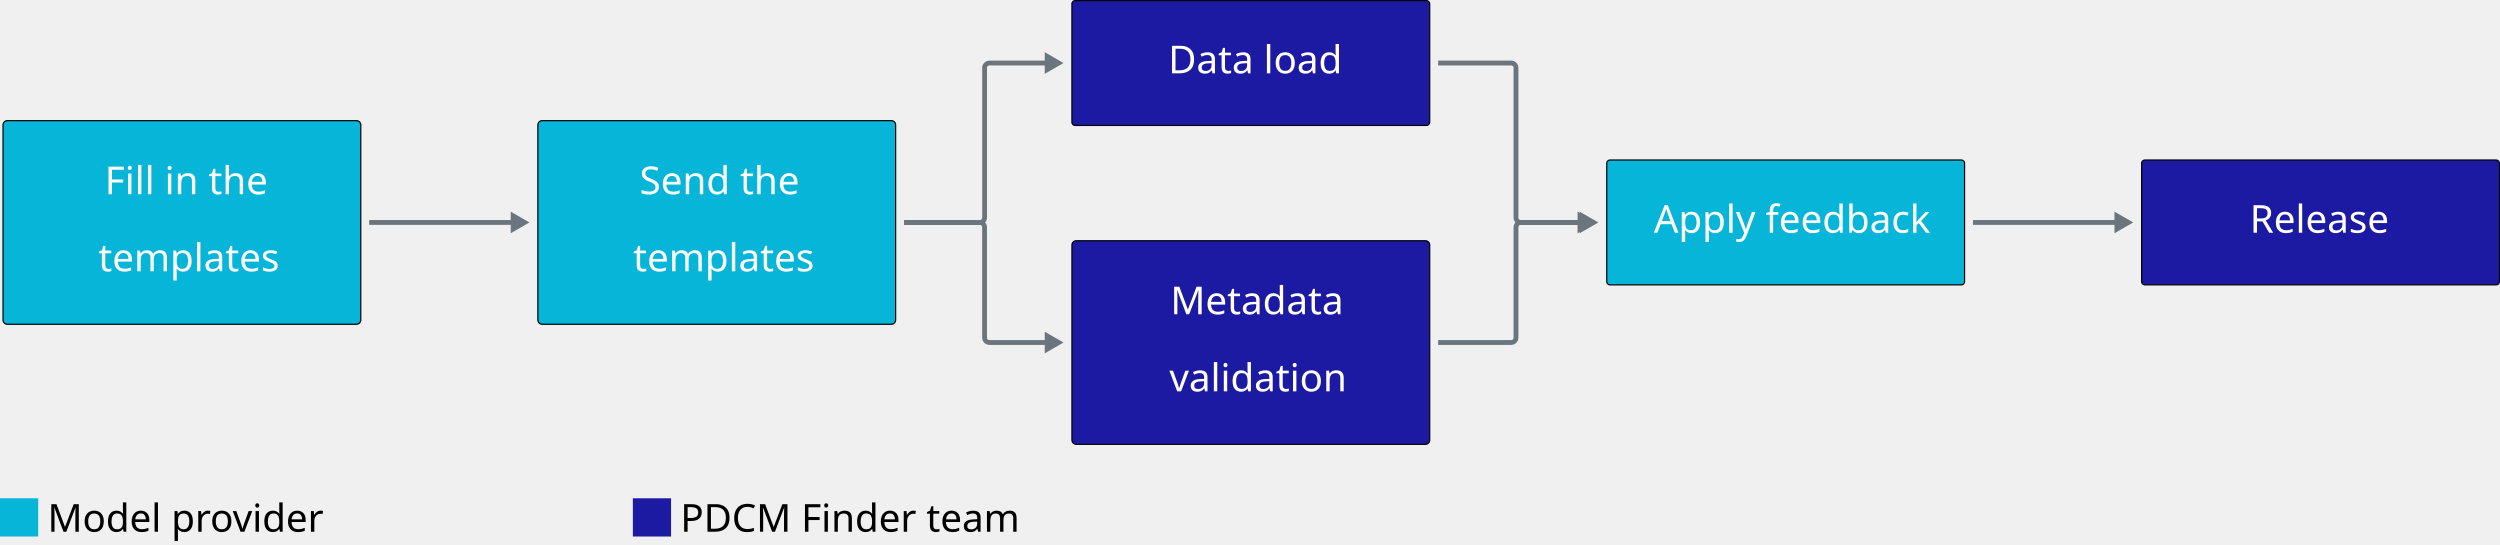
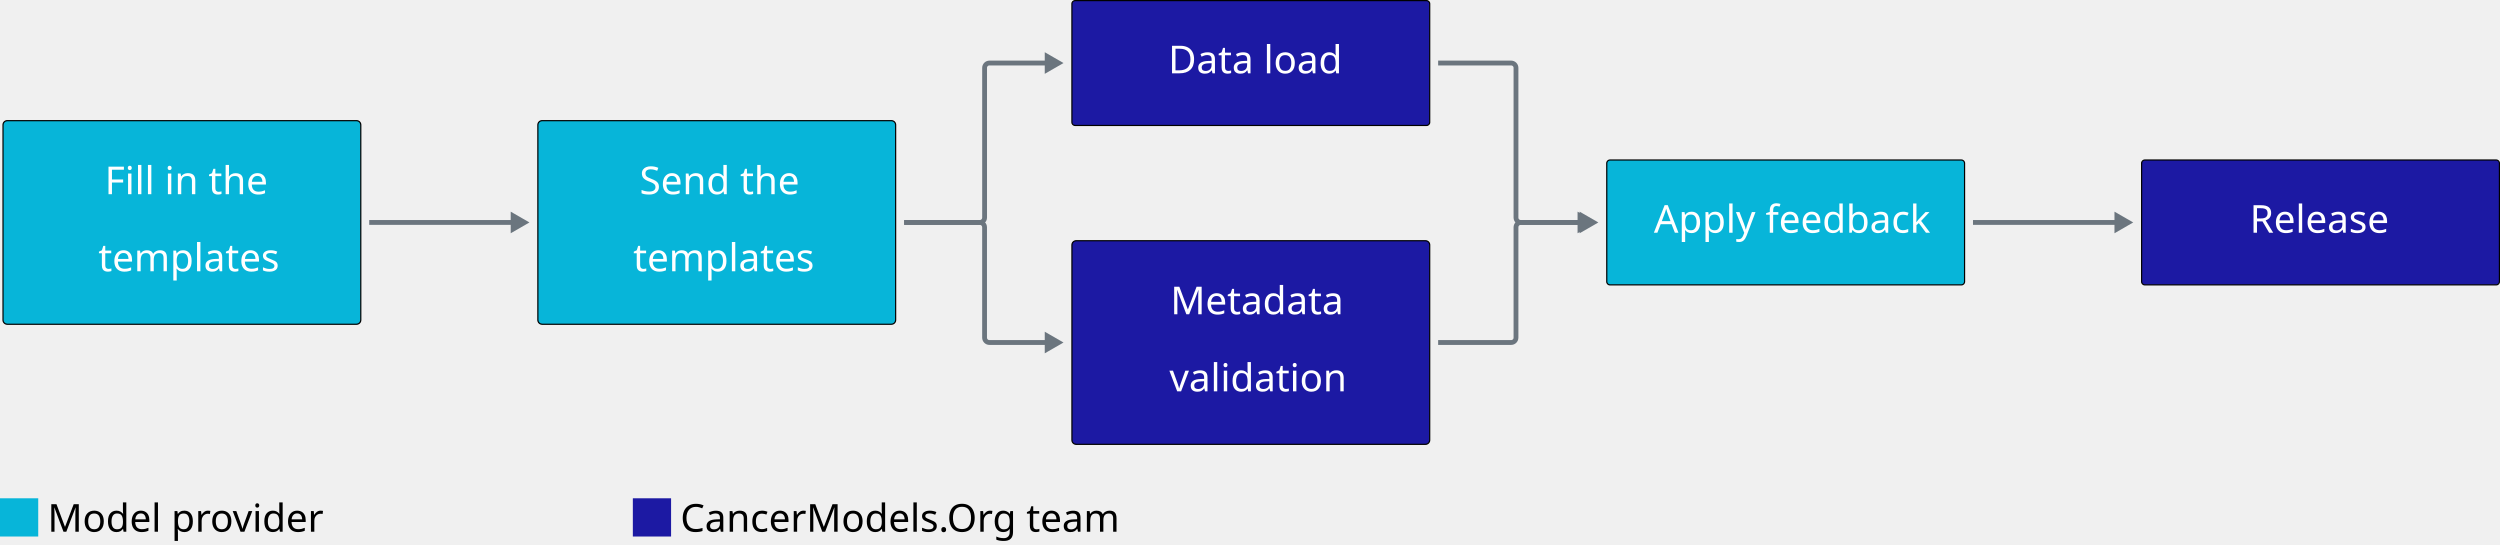
<svg xmlns="http://www.w3.org/2000/svg" version="1.2" baseProfile="tiny" id="Layer_1" x="0px" y="0px" viewBox="0 0 1037.66 225.89" xml:space="preserve">
  <g>
    <g>
      <g>
        <path fill="#07B5D9" d="M3,134.58c-0.96,0-1.75-0.79-1.75-1.75v-81c0-0.96,0.79-1.75,1.75-1.75h145c0.96,0,1.75,0.79,1.75,1.75     v81c0,0.96-0.79,1.75-1.75,1.75H3z" />
        <path d="M148,50.33c0.83,0,1.5,0.67,1.5,1.5v81c0,0.83-0.67,1.5-1.5,1.5H3c-0.83,0-1.5-0.67-1.5-1.5v-81c0-0.83,0.67-1.5,1.5-1.5     H148 M148,49.83H3c-1.1,0-2,0.9-2,2v81c0,1.1,0.9,2,2,2h145c1.1,0,2-0.9,2-2v-81C150,50.73,149.1,49.83,148,49.83L148,49.83z" />
      </g>
      <text transform="matrix(1 0 0 1 43.4883 80.601)" fill="#FFFFFF" font-family="'ArialMT'" font-size="16px">Fill in the</text>
      <text transform="matrix(1 0 0 1 40.8165 112.601)" fill="#FFFFFF" font-family="'ArialMT'" font-size="16px">templates</text>
    </g>
    <g>
      <g>
        <path fill="#07B5D9" d="M225,134.58c-0.96,0-1.75-0.79-1.75-1.75v-81c0-0.96,0.79-1.75,1.75-1.75h145c0.96,0,1.75,0.79,1.75,1.75     v81c0,0.96-0.79,1.75-1.75,1.75H225z" />
        <path d="M370,50.33c0.83,0,1.5,0.67,1.5,1.5v81c0,0.83-0.67,1.5-1.5,1.5H225c-0.83,0-1.5-0.67-1.5-1.5v-81     c0-0.83,0.67-1.5,1.5-1.5H370 M370,49.83H225c-1.1,0-2,0.9-2,2v81c0,1.1,0.9,2,2,2h145c1.1,0,2-0.9,2-2v-81     C372,50.73,371.1,49.83,370,49.83L370,49.83z" />
      </g>
      <text transform="matrix(1 0 0 1 265.4723 80.601)" fill="#FFFFFF" font-family="'ArialMT'" font-size="16px">Send the</text>
      <text transform="matrix(1 0 0 1 262.816 112.601)" fill="#FFFFFF" font-family="'ArialMT'" font-size="16px">templates</text>
    </g>
    <g>
      <g>
        <path fill="#1C19A3" d="M446.67,184.42c-0.96,0-1.75-0.79-1.75-1.75v-81c0-0.96,0.79-1.75,1.75-1.75h145     c0.96,0,1.75,0.79,1.75,1.75v81c0,0.96-0.79,1.75-1.75,1.75H446.67z" />
        <path d="M591.67,100.17c0.83,0,1.5,0.67,1.5,1.5v81c0,0.83-0.67,1.5-1.5,1.5h-145c-0.83,0-1.5-0.67-1.5-1.5v-81     c0-0.83,0.67-1.5,1.5-1.5H591.67 M591.67,99.67h-145c-1.1,0-2,0.9-2,2v81c0,1.1,0.9,2,2,2h145c1.1,0,2-0.9,2-2v-81     C593.67,100.56,592.77,99.67,591.67,99.67L591.67,99.67z" />
      </g>
      <text transform="matrix(1 0 0 1 485.8104 130.434)" fill="#FFFFFF" font-family="'ArialMT'" font-size="16px">Metadata</text>
      <text transform="matrix(1 0 0 1 485.3651 162.434)" fill="#FFFFFF" font-family="'ArialMT'" font-size="16px">validation</text>
    </g>
    <g>
      <g>
        <path fill="#1C19A3" d="M446.24,52.07c-0.73,0-1.32-0.59-1.32-1.32V1.57c0-0.73,0.59-1.32,1.32-1.32H592.1     c0.73,0,1.32,0.59,1.32,1.32v49.18c0,0.73-0.59,1.32-1.32,1.32H446.24z" />
        <g>
          <path d="M592.1,0.5c0.59,0,1.07,0.48,1.07,1.07v49.18c0,0.59-0.48,1.07-1.07,1.07H446.23c-0.59,0-1.07-0.48-1.07-1.07V1.57      c0-0.59,0.48-1.07,1.07-1.07H592.1 M592.1,0H446.23c-0.87,0-1.57,0.7-1.57,1.57v49.18c0,0.87,0.7,1.57,1.57,1.57H592.1      c0.87,0,1.57-0.7,1.57-1.57V1.57C593.67,0.7,592.96,0,592.1,0L592.1,0z" />
        </g>
      </g>
      <text transform="matrix(1 0 0 1 484.9197 30.426)" fill="#FFFFFF" font-family="'ArialMT'" font-size="16px">Data load</text>
    </g>
    <g>
      <g>
        <path fill="#07B5D9" d="M668.23,118.24c-0.73,0-1.32-0.59-1.32-1.32V67.74c0-0.73,0.59-1.32,1.32-1.32H814.1     c0.73,0,1.32,0.59,1.32,1.32v49.18c0,0.73-0.59,1.32-1.32,1.32H668.23z" />
        <path d="M814.1,66.67c0.59,0,1.07,0.48,1.07,1.07v49.18c0,0.59-0.48,1.07-1.07,1.07H668.23c-0.59,0-1.07-0.48-1.07-1.07V67.74     c0-0.59,0.48-1.07,1.07-1.07H814.1 M814.1,66.17H668.23c-0.87,0-1.57,0.7-1.57,1.57v49.18c0,0.87,0.7,1.57,1.57,1.57H814.1     c0.87,0,1.57-0.7,1.57-1.57V67.74C815.67,66.88,814.96,66.17,814.1,66.17L814.1,66.17z" />
      </g>
      <text transform="matrix(1 0 0 1 686.4623 96.6012)" fill="#FFFFFF" font-family="'ArialMT'" font-size="16px">Apply feedback</text>
    </g>
    <g>
      <g>
        <path fill="#1C19A3" d="M890.23,118.24c-0.73,0-1.32-0.59-1.32-1.32V67.74c0-0.73,0.59-1.32,1.32-1.32h145.86     c0.73,0,1.32,0.59,1.32,1.32v49.18c0,0.73-0.59,1.32-1.32,1.32H890.23z" />
        <g>
          <path d="M1036.1,66.67c0.59,0,1.07,0.48,1.07,1.07v49.18c0,0.59-0.48,1.07-1.07,1.07H890.23c-0.59,0-1.07-0.48-1.07-1.07V67.74      c0-0.59,0.48-1.07,1.07-1.07H1036.1 M1036.1,66.17H890.23c-0.87,0-1.57,0.7-1.57,1.57v49.18c0,0.87,0.7,1.57,1.57,1.57h145.86      c0.87,0,1.57-0.7,1.57-1.57V67.74C1037.66,66.88,1036.96,66.17,1036.1,66.17L1036.1,66.17z" />
        </g>
      </g>
      <text transform="matrix(1 0 0 1 933.8134 96.6012)" fill="#FFFFFF" font-family="'ArialMT'" font-size="16px">Release</text>
    </g>
    <g>
      <g>
        <text transform="matrix(1 0 0 1 19.7502 220.6916)" font-family="'ArialMT'" font-size="16px">Model provider</text>
        <rect y="206.82" fill="#07B5D9" width="15.87" height="15.87" />
      </g>
      <g>
-         <text transform="matrix(1 0 0 1 282.4163 220.6916)" font-family="'ArialMT'" font-size="16px">PDCM Finder team</text>
+         <text transform="matrix(1 0 0 1 282.4163 220.6916)" font-family="'ArialMT'" font-size="16px">CancerModels.Org team</text>
        <rect x="262.67" y="206.82" fill="#1C19A3" width="15.87" height="15.87" />
      </g>
    </g>
    <g>
      <line fill="none" stroke="#6B757E" stroke-width="2" stroke-miterlimit="10" x1="818.92" y1="92.33" x2="878.96" y2="92.33" />
      <g>
        <polygon fill="#6B757E" points="877.64,96.82 885.42,92.33 877.64,87.85    " />
      </g>
    </g>
    <g>
      <line fill="none" stroke="#6B757E" stroke-width="2" stroke-miterlimit="10" x1="153.25" y1="92.33" x2="213.29" y2="92.33" />
      <g>
        <polygon fill="#6B757E" points="211.98,96.82 219.75,92.33 211.98,87.85    " />
      </g>
    </g>
    <g>
      <path fill="none" stroke="#6B757E" stroke-width="2" stroke-miterlimit="10" d="M375.33,92.33h31.33c1.1,0,2,0.9,2,2v45.83    c0,1.1,0.9,2,2,2h24.29" />
      <g>
        <polygon fill="#6B757E" points="433.64,146.65 441.42,142.17 433.64,137.68    " />
      </g>
    </g>
    <g>
      <path fill="none" stroke="#6B757E" stroke-width="2" stroke-miterlimit="10" d="M375.25,92.33h31.42c1.1,0,2-0.9,2-2V28.16    c0-1.1,0.9-2,2-2h24.29" />
      <g>
        <polygon fill="#6B757E" points="433.64,30.65 441.42,26.16 433.64,21.67    " />
      </g>
    </g>
    <g>
      <path fill="none" stroke="#6B757E" stroke-width="2" stroke-miterlimit="10" d="M656.1,92.33h-24.87c-1.1,0-2,0.9-2,2v45.83    c0,1.1-0.9,2-2,2h-30.31" />
      <g>
        <polygon fill="#6B757E" points="654.79,87.85 662.56,92.33 654.79,96.82    " />
      </g>
    </g>
    <g>
      <path fill="none" stroke="#6B757E" stroke-width="2" stroke-miterlimit="10" d="M656.96,92.33h-25.73c-1.1,0-2-0.9-2-2V28.16    c0-1.1-0.9-2-2-2h-30.31" />
      <g>
        <polygon fill="#6B757E" points="655.64,87.85 663.42,92.33 655.64,96.82    " />
      </g>
    </g>
  </g>
</svg>
